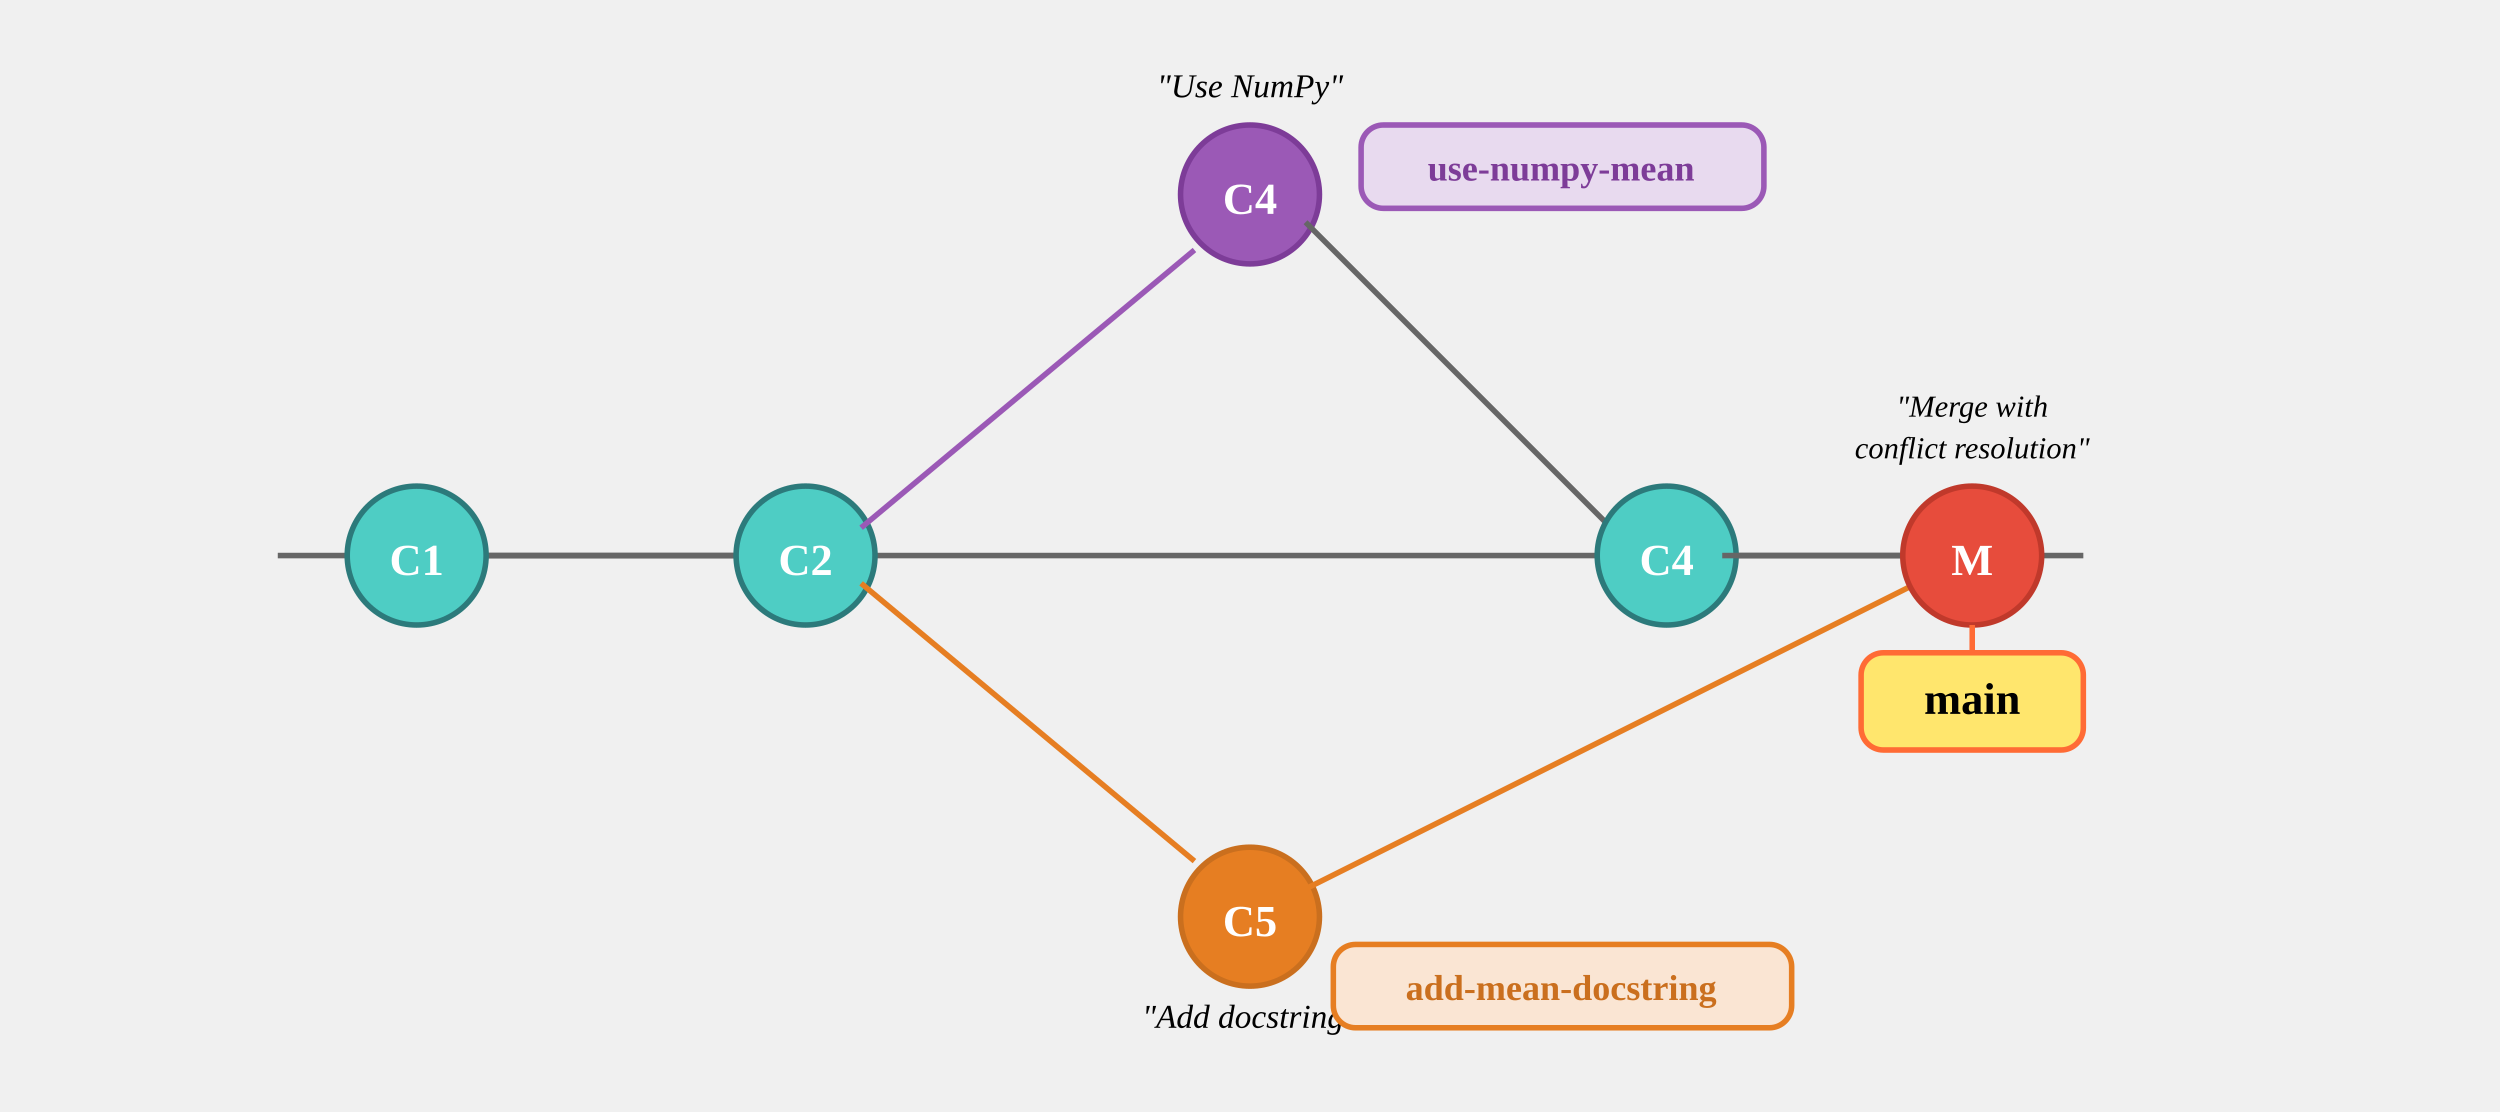
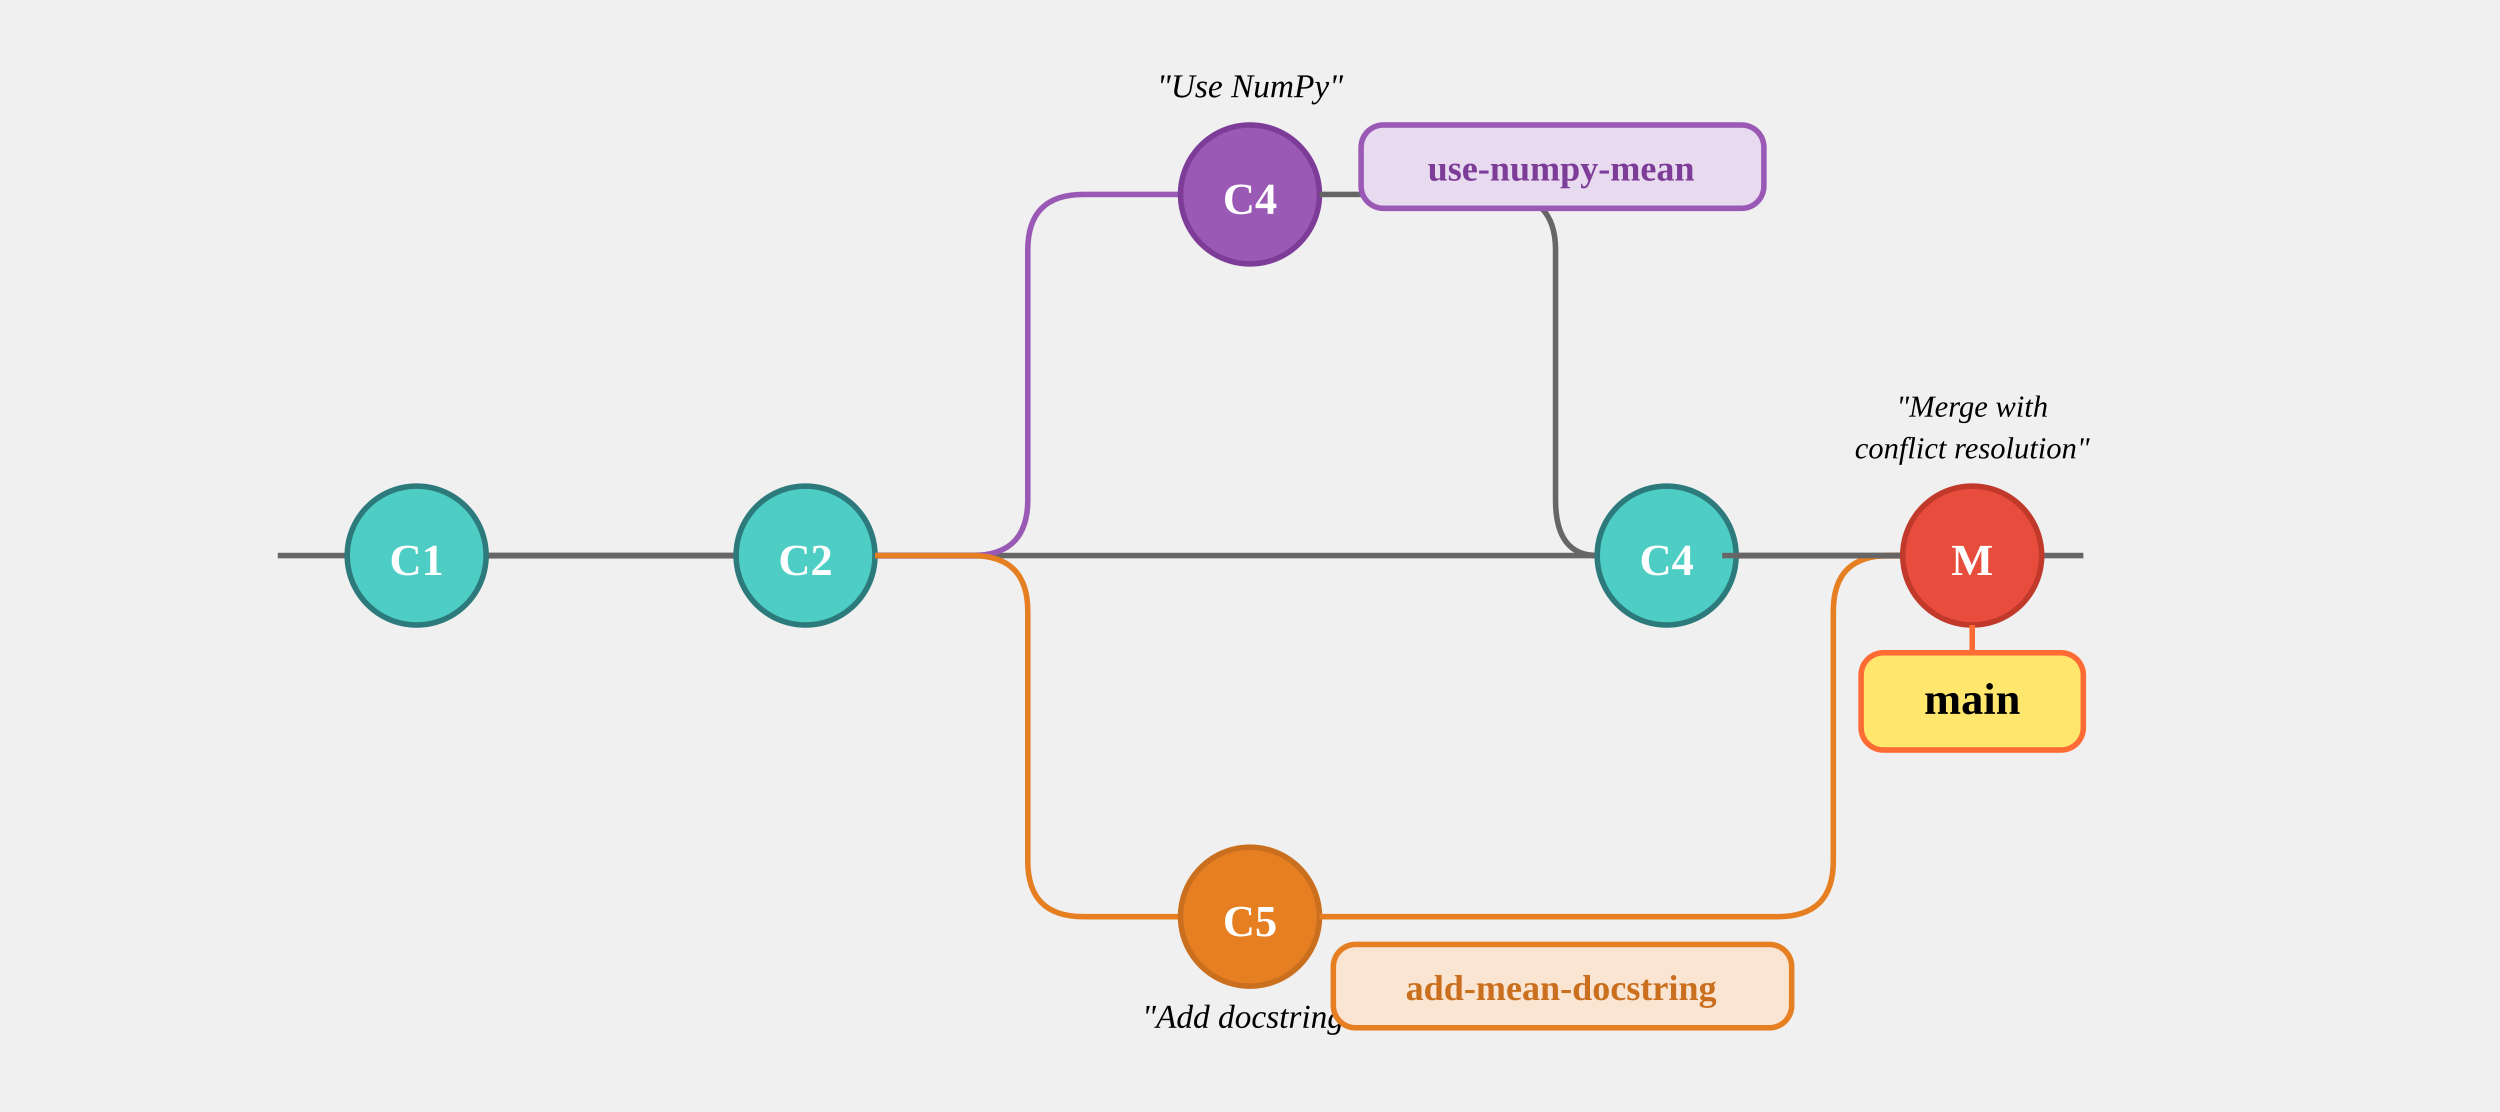
<svg xmlns="http://www.w3.org/2000/svg" width="900" height="400">
  <line x1="100" y1="200" x2="750" y2="200" stroke="#666" stroke-width="2" />
  <line x1="170" y1="200" x2="270" y2="200" stroke="#666" stroke-width="2" />
  <circle cx="150" cy="200" r="25" fill="#4ECDC4" stroke="#2C7A7B" stroke-width="2" />
  <text x="150" y="207" text-anchor="middle" font-size="16" font-weight="bold" fill="white">C1</text>
  <circle cx="290" cy="200" r="25" fill="#4ECDC4" stroke="#2C7A7B" stroke-width="2" />
  <text x="290" y="207" text-anchor="middle" font-size="16" font-weight="bold" fill="white">C2</text>
-   <line x1="310" y1="190" x2="430" y2="90" stroke="#9B59B6" stroke-width="2" />
+   <path d="M 315 200 L 350 200 Q 370 200 370 180 L 370 90 Q 370 70 390 70 L 425 70" stroke="#9B59B6" stroke-width="2" fill="none" />
  <circle cx="450" cy="70" r="25" fill="#9B59B6" stroke="#7D3C98" stroke-width="2" />
  <text x="450" y="77" text-anchor="middle" font-size="16" font-weight="bold" fill="white">C4</text>
  <text x="450" y="35" text-anchor="middle" font-size="12" font-style="italic">"Use NumPy"</text>
-   <line x1="310" y1="210" x2="430" y2="310" stroke="#E67E22" stroke-width="2" />
+   <path d="M 315 200 L 350 200 Q 370 200 370 220 L 370 310 Q 370 330 390 330 L 425 330" stroke="#E67E22" stroke-width="2" fill="none" />
  <circle cx="450" cy="330" r="25" fill="#E67E22" stroke="#CA6F1E" stroke-width="2" />
  <text x="450" y="337" text-anchor="middle" font-size="16" font-weight="bold" fill="white">C5</text>
  <text x="450" y="370" text-anchor="middle" font-size="12" font-style="italic">"Add docstring"</text>
-   <line x1="470" y1="80" x2="580" y2="190" stroke="#666" stroke-width="2" />
+   <path d="M 475 70 L 540 70 Q 560 70 560 90 L 560 180 Q 560 200 575 200" stroke="#666" stroke-width="2" fill="none" />
  <circle cx="600" cy="200" r="25" fill="#4ECDC4" stroke="#2C7A7B" stroke-width="2" />
  <text x="600" y="207" text-anchor="middle" font-size="16" font-weight="bold" fill="white">C4</text>
-   <line x1="470" y1="320" x2="690" y2="210" stroke="#E67E22" stroke-width="2" />
+   <path d="M 475 330 L 640 330 Q 660 330 660 310 L 660 220 Q 660 200 680 200 L 685 200" stroke="#E67E22" stroke-width="2" fill="none" />
  <line x1="620" y1="200" x2="690" y2="200" stroke="#666" stroke-width="2" />
  <circle cx="710" cy="200" r="25" fill="#E74C3C" stroke="#C0392B" stroke-width="2" />
  <text x="710" y="207" text-anchor="middle" font-size="16" font-weight="bold" fill="white">M</text>
  <text x="710" y="150" text-anchor="middle" font-size="11" font-style="italic">"Merge with</text>
  <text x="710" y="165" text-anchor="middle" font-size="11" font-style="italic">conflict resolution"</text>
  <rect x="670" y="235" width="80" height="35" rx="8" fill="#FFE66D" stroke="#FF6B35" stroke-width="2" />
  <text x="710" y="257" text-anchor="middle" font-size="16" font-weight="bold">main</text>
  <line x1="710" y1="235" x2="710" y2="225" stroke="#FF6B35" stroke-width="2" />
  <rect x="490" y="45" width="145" height="30" rx="8" fill="#E8DAEF" stroke="#9B59B6" stroke-width="2" />
  <text x="562" y="65" text-anchor="middle" font-size="13" font-weight="bold" fill="#7D3C98">use-numpy-mean</text>
  <rect x="480" y="340" width="165" height="30" rx="8" fill="#FAE5D3" stroke="#E67E22" stroke-width="2" />
  <text x="562" y="360" text-anchor="middle" font-size="13" font-weight="bold" fill="#CA6F1E">add-mean-docstring</text>
</svg>
